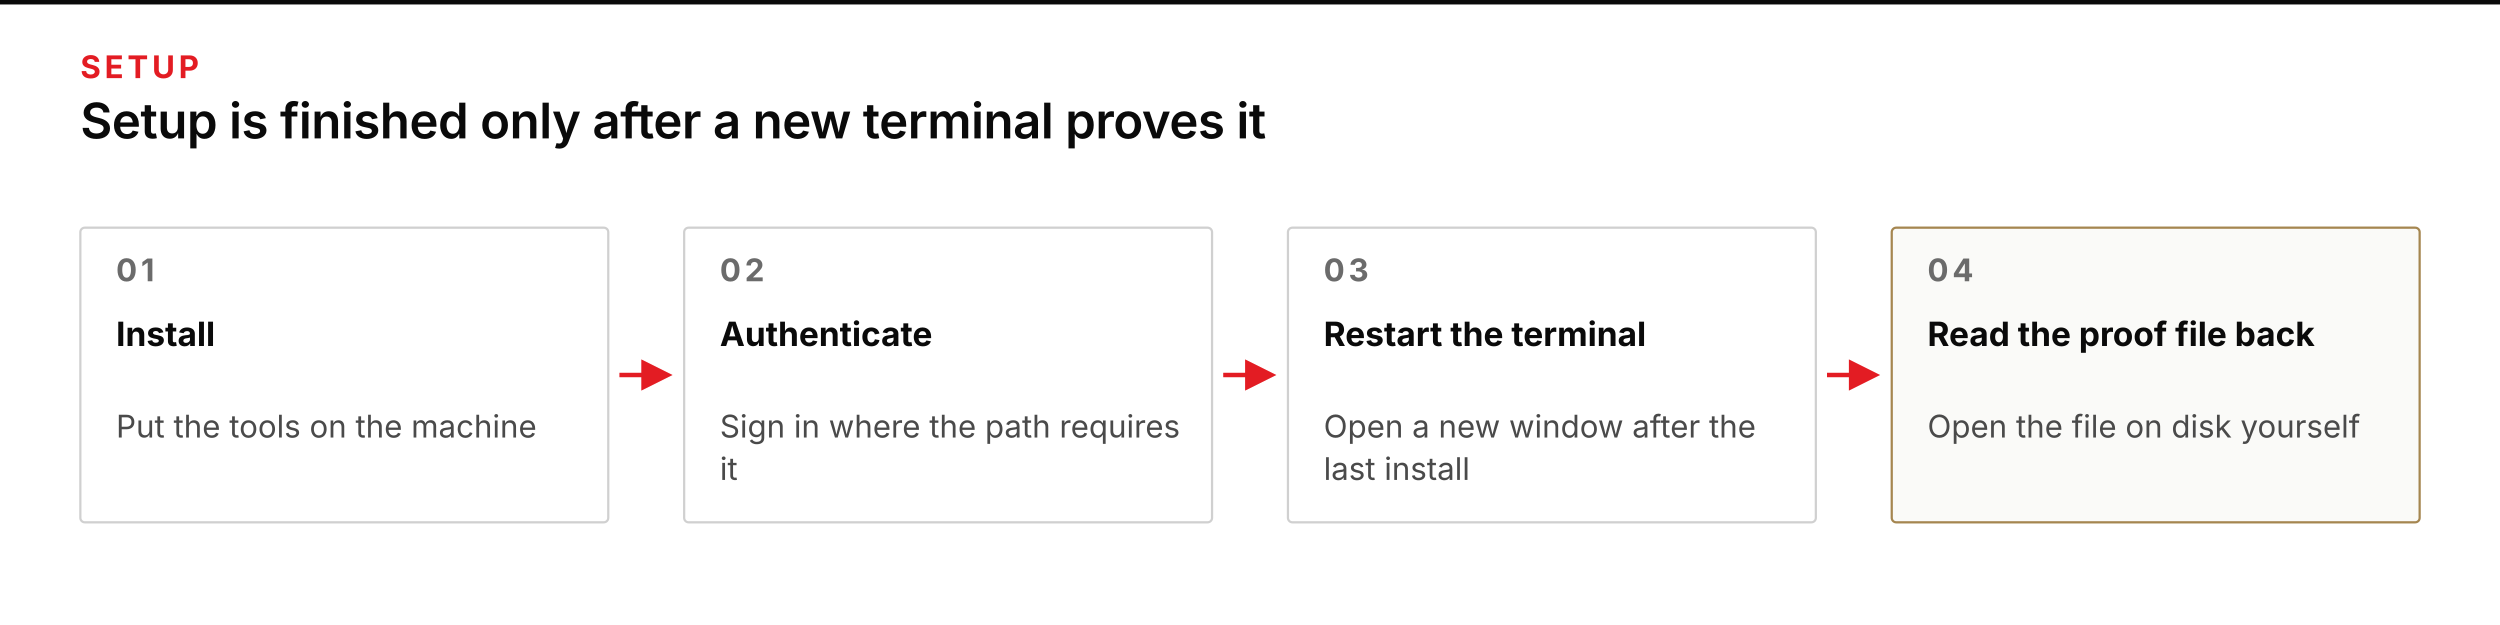
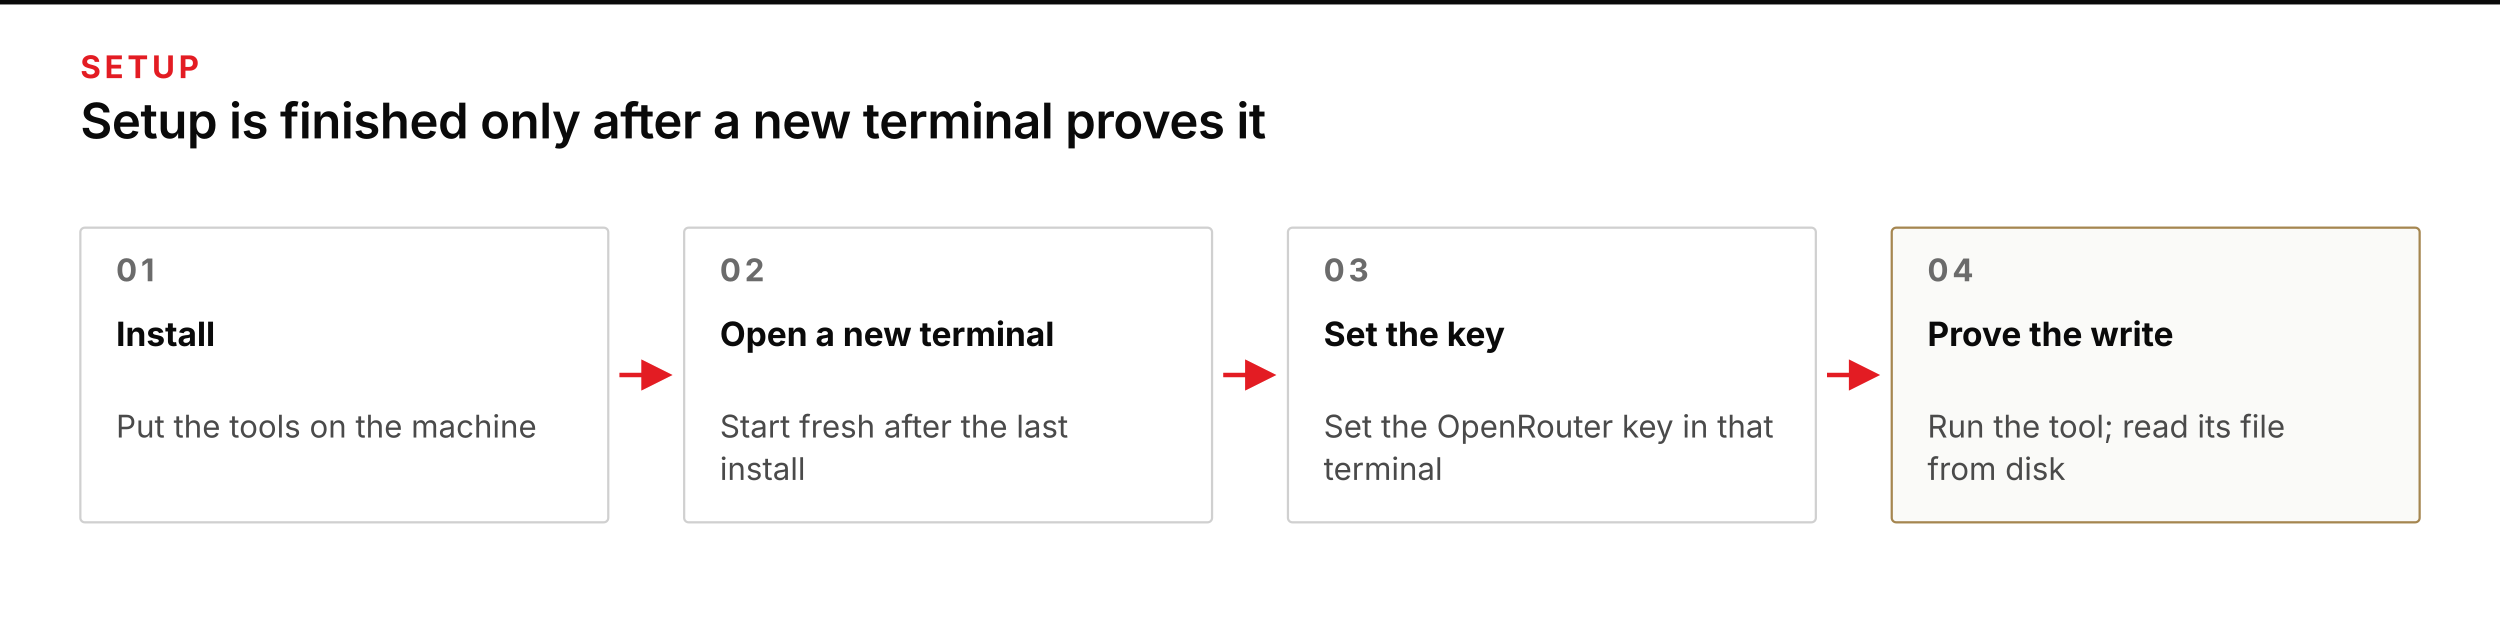
<svg xmlns="http://www.w3.org/2000/svg" viewBox="0 0 1120 280" width="1120" height="280" role="img" aria-labelledby="m00-setup-chain-title m00-setup-chain-desc">
  <style>
    text { font-family: Inter, "IBM Plex Sans", "Helvetica Neue", Arial, sans-serif; fill: #0A0A0A; }
    .eyebrow, .step, .micro { font-size: 14px; font-weight: 650; letter-spacing: 1.7px; }
    .eyebrow { fill: #E31C23; }
    .step, .micro { fill: #6B6B6B; }
    .figure-title { font-size: 22px; font-weight: 600; letter-spacing: -0.2px; }
    .label { font-size: 15px; font-weight: 650; }
    .body { font-size: 14px; font-weight: 430; fill: #4A4A4A; }
  </style>
  <rect width="1120" height="280" fill="#FFFFFF" />
  <path d="M 0 0 H 1120" stroke="#0A0A0A" stroke-width="4" />
  <text class="eyebrow" x="36" y="35">SETUP</text>
  <text class="figure-title" x="36" y="62" text-anchor="start">
    <tspan x="36" dy="0">Setup is finished only after a new terminal proves it</tspan>
  </text>
  <defs>
    <marker id="m00-setup-chain-arrow" viewBox="0 0 10 10" refX="8" refY="5" markerWidth="7" markerHeight="7" orient="auto-start-reverse">
      <path d="M 0 0 L 10 5 L 0 10 z" fill="#E31C23" />
    </marker>
  </defs>
  <rect x="36" y="102" width="236.5" height="132" rx="2" fill="#FFFFFF" stroke="#D0D0D0" />
  <text class="step" x="52" y="126">01</text>
  <text class="label" x="52" y="155" text-anchor="start">
    <tspan x="52" dy="0">Install</tspan>
  </text>
  <text class="body" x="52" y="196" text-anchor="start">
    <tspan x="52" dy="0">Put the tools on the machine</tspan>
  </text>
  <path d="M 277.5 168 H 298.5" fill="none" stroke="#E31C23" stroke-width="2" marker-end="url(#m00-setup-chain-arrow)" />
  <rect x="306.5" y="102" width="236.5" height="132" rx="2" fill="#FFFFFF" stroke="#D0D0D0" />
  <text class="step" x="322.5" y="126">02</text>
  <text class="label" x="322.5" y="155" text-anchor="start">
-     <tspan x="322.5" dy="0">Authenticate</tspan>
+     <tspan x="322.5" dy="0">Open a new terminal</tspan>
  </text>
  <text class="body" x="322.5" y="196" text-anchor="start">
-     <tspan x="322.5" dy="0">Sign in where the path requires</tspan>
-     <tspan x="322.5" dy="19">it</tspan>
+     <tspan x="322.5" dy="0">Start fresh after the last</tspan>
+     <tspan x="322.5" dy="19">install</tspan>
  </text>
  <path d="M 548 168 H 569" fill="none" stroke="#E31C23" stroke-width="2" marker-end="url(#m00-setup-chain-arrow)" />
  <rect x="577" y="102" width="236.5" height="132" rx="2" fill="#FFFFFF" stroke="#D0D0D0" />
  <text class="step" x="593" y="126">03</text>
  <text class="label" x="593" y="155" text-anchor="start">
-     <tspan x="593" dy="0">Restart the terminal</tspan>
+     <tspan x="593" dy="0">Set the key</tspan>
  </text>
  <text class="body" x="593" y="196" text-anchor="start">
-     <tspan x="593" dy="0">Open a new window after the</tspan>
-     <tspan x="593" dy="19">last install</tspan>
+     <tspan x="593" dy="0">Set the OpenRouter key in that</tspan>
+     <tspan x="593" dy="19">terminal</tspan>
  </text>
  <path d="M 818.5 168 H 839.5" fill="none" stroke="#E31C23" stroke-width="2" marker-end="url(#m00-setup-chain-arrow)" />
  <rect x="847.5" y="102" width="236.5" height="132" rx="2" fill="#FAFAF8" stroke="#A58650" />
  <text class="step" x="863.5" y="126">04</text>
  <text class="label" x="863.5" y="155" text-anchor="start">
-     <tspan x="863.5" dy="0">Read the proof file back</tspan>
+     <tspan x="863.5" dy="0">Prove the write</tspan>
  </text>
  <text class="body" x="863.5" y="196" text-anchor="start">
-     <tspan x="863.5" dy="0">Open the file on disk yourself</tspan>
+     <tspan x="863.5" dy="0">Run the tool; read its file</tspan>
+     <tspan x="863.5" dy="19">from disk</tspan>
  </text>
</svg>
